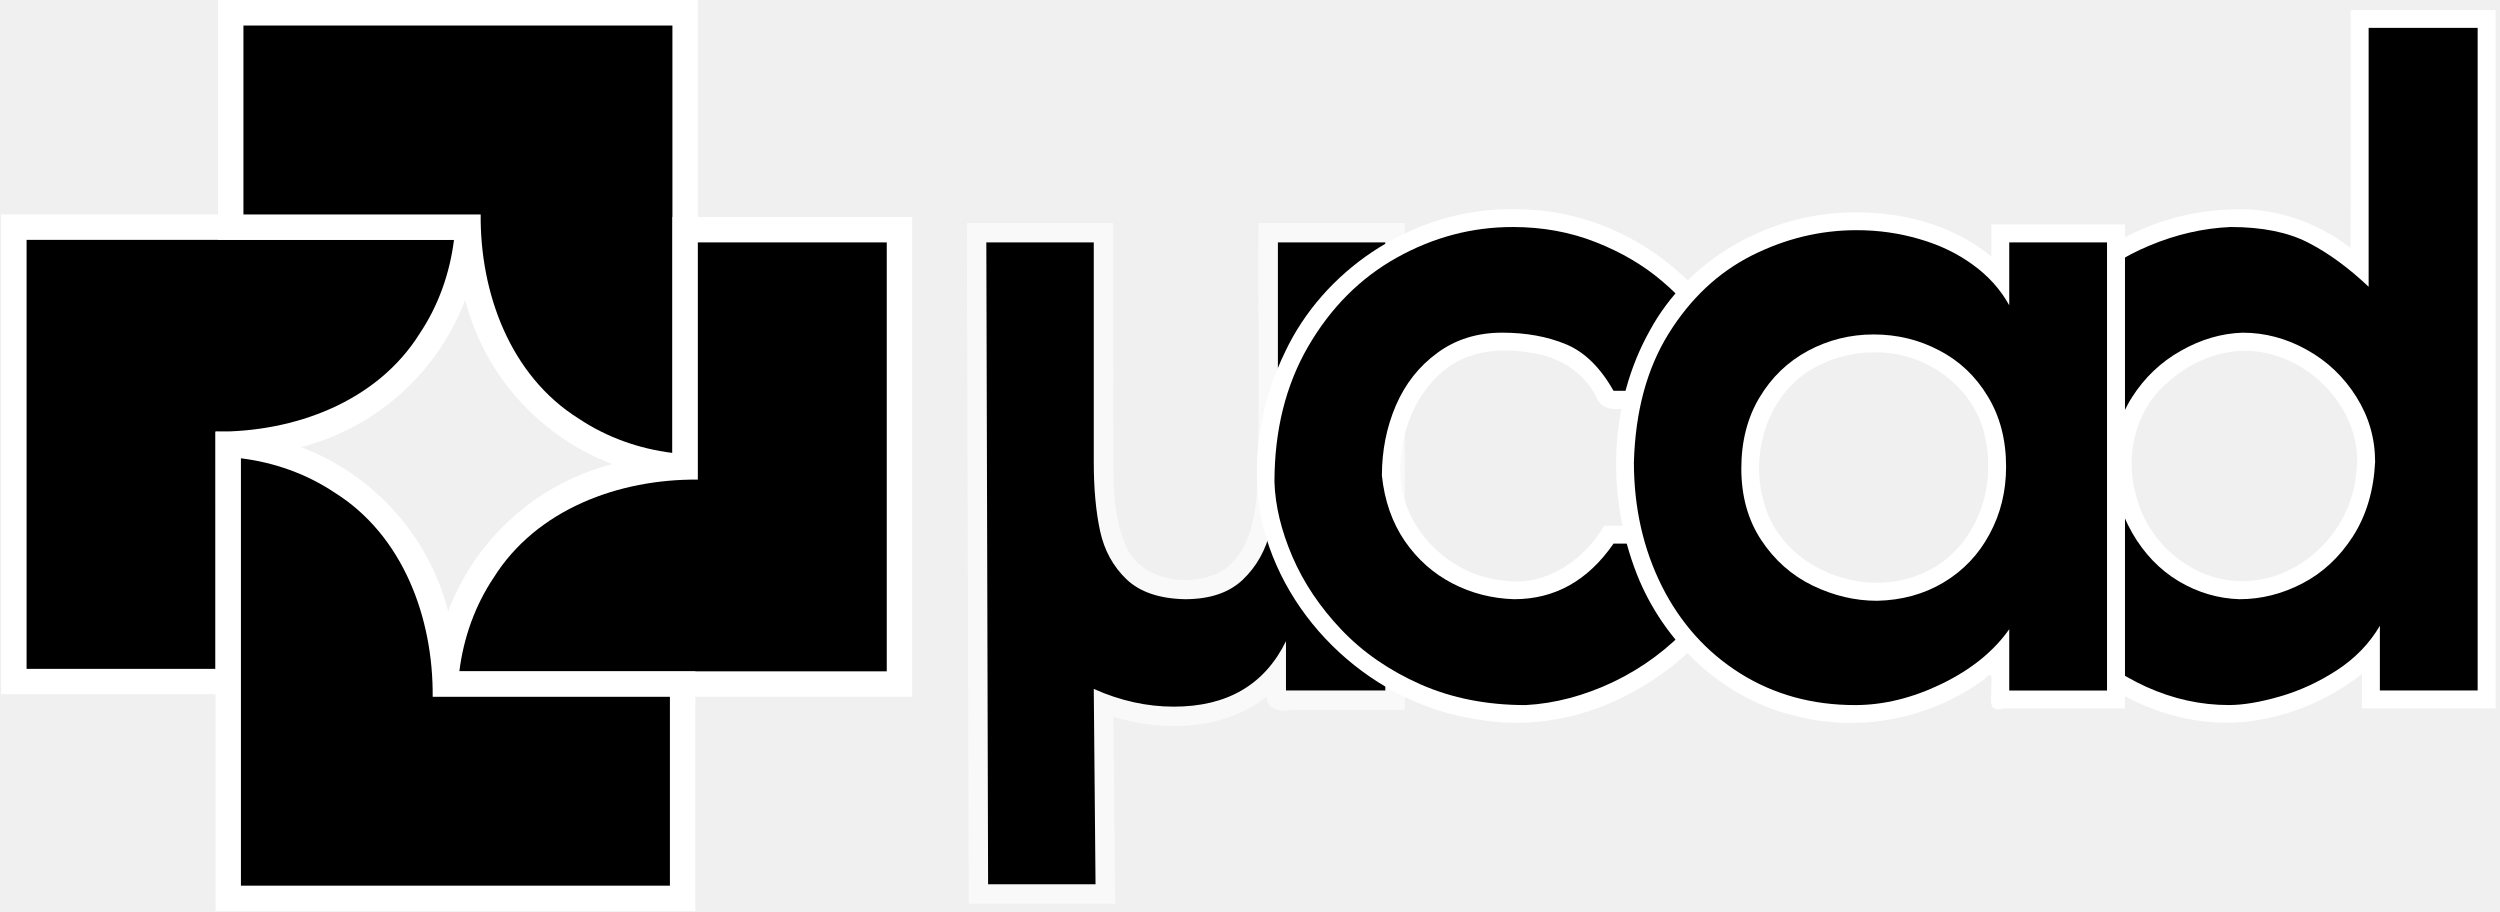
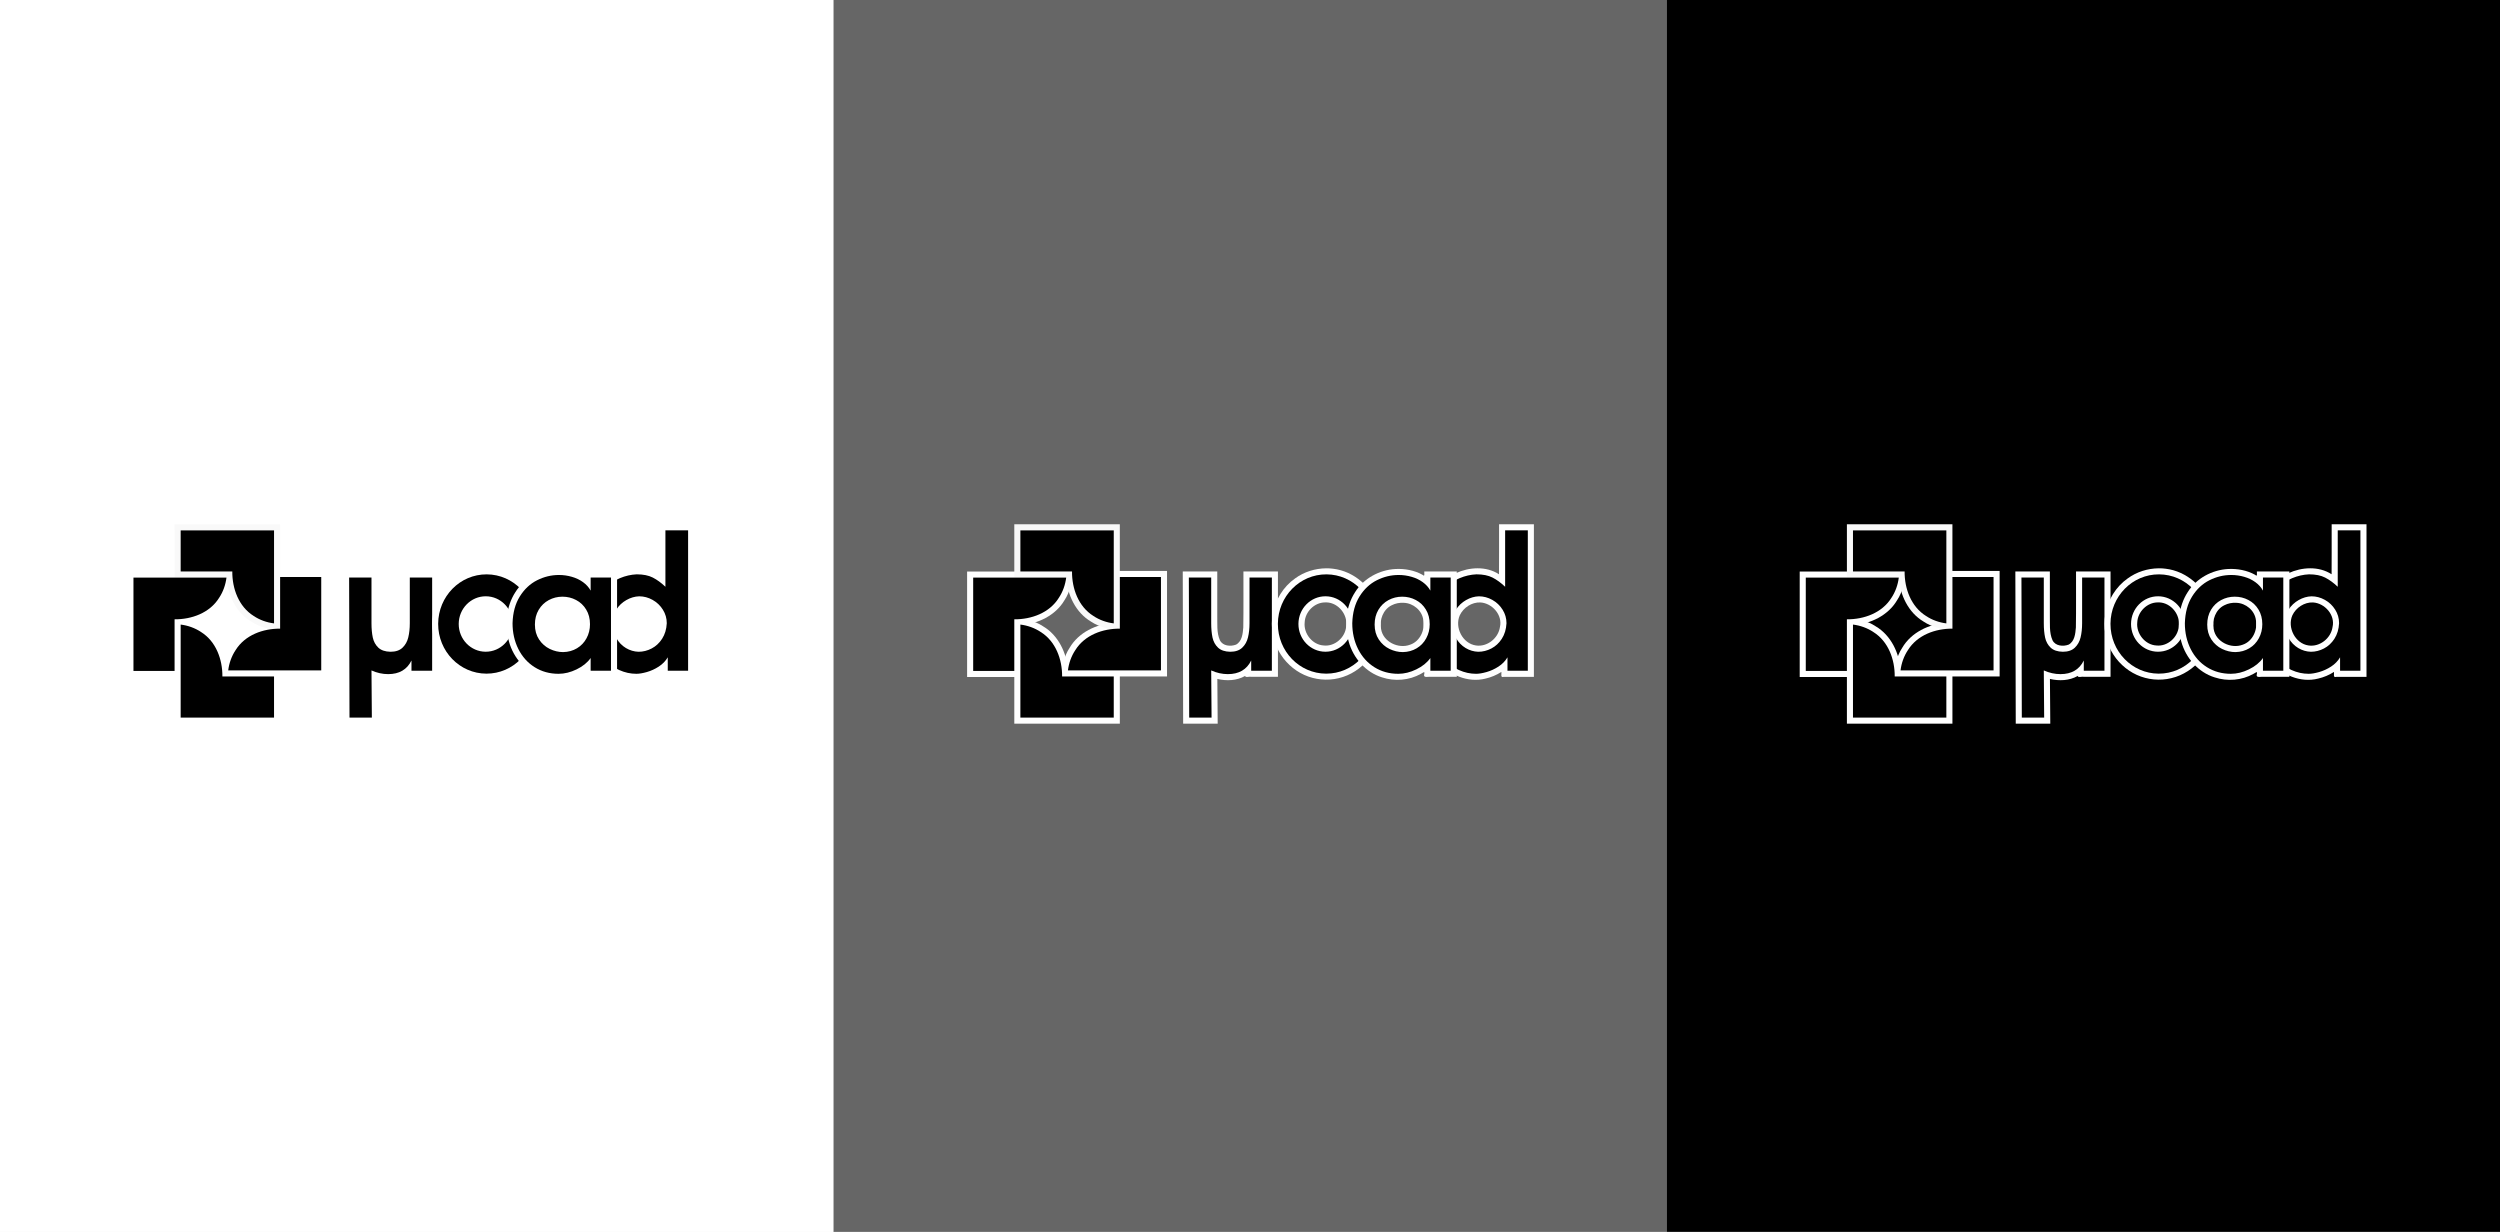
- <svg xmlns="http://www.w3.org/2000/svg" width="136.31mm" height="49.683mm" viewBox="0 0 136.31 49.683" version="1.1" id="svg1">
+ <svg xmlns="http://www.w3.org/2000/svg" width="626.256mm" height="308.588mm" viewBox="0 0 626.256 308.588" version="1.1" id="svg1">
  <defs id="defs1" />
-   <g id="layer1" transform="translate(-0.04327293,-0.5297529)">
-     <path id="path12" style="font-size:47.663px;font-family:Avalon;-inkscape-font-specification:'Avalon, Normal';stroke-width:2.6;paint-order:markers fill stroke;fill:#f9f9f9" d="m 52.762,13.219 c 0.035,12.194 0.067,24.388 0.102,36.582 2.66,0 5.319,0 7.979,0 -0.028,-3.396 -0.06,-6.793 -0.09,-10.189 2.749,0.844 6.005,0.74 8.348,-1.09 0.019,0.73 0.833,0.834 1.394,0.715 2.048,0 4.096,0 6.143,0 0,-8.85 0,-17.699 0,-26.549 -2.659,0 -5.318,0 -7.977,0 -0.044,4.934 0.096,9.874 -0.088,14.805 -0.151,1.651 -0.608,3.677 -2.316,4.367 -1.712,0.672 -4.105,0.222 -4.858,-1.633 -0.856,-2.069 -0.59,-4.304 -0.654,-6.487 -0.01,-3.684 -0.006,-7.367 -0.005,-11.051 -2.66,0 -5.319,0 -7.979,0 6.51e-4,0.177 0.001,0.354 0.002,0.531 z" />
-     <path style="font-size:47.663px;font-family:Avalon;-inkscape-font-specification:'Avalon, Normal';stroke-width:2.6;paint-order:markers fill stroke" d="m 75.577,38.177 h -5.417 v -2.687 c -1.168,2.379 -3.207,3.569 -6.116,3.569 -1.469,0 -2.924,-0.322 -4.364,-0.967 l 0.096,10.65 h -5.858 l -0.096,-34.996 h 5.858 v 11.974 c 0,1.447 0.115,2.701 0.344,3.762 0.229,1.053 0.709,1.931 1.44,2.633 0.731,0.695 1.795,1.057 3.192,1.086 1.354,0 2.404,-0.355 3.149,-1.064 0.752,-0.717 1.258,-1.619 1.516,-2.709 0.265,-1.089 0.398,-2.325 0.398,-3.708 V 13.746 h 5.858 z" id="path9" />
+   <g id="layer1" transform="translate(34.39016,-156.9246)">
+     <rect style="fill:#666666;stroke-width:1.582;paint-order:markers fill stroke" id="rect80" width="208.752" height="308.588" x="174.362" y="156.925" />
    <g id="g51" transform="translate(2.860936,-0.02871875)" />
-     <g id="g2" transform="matrix(2.613665,0,0,2.613665,-109.274,-265.4684)">
-       <path id="path1" style="fill:#ffffff;stroke:none;stroke-width:1;paint-order:stroke fill markers" d="m 51.853,106.246 -10.006,5.2e-4 a 5.003,5.002 0 0 0 0.002,0.024 v 9.984 h 5.001 v -4.995 a 5.003,5.002 0 0 0 2.505,-0.672 5.003,5.002 0 0 0 2.498,-4.342 z" />
-       <path id="path2" style="fill:#000000;stroke:none;stroke-width:1;paint-order:stroke fill markers" d="m 42.38,115.725 c 1.314,0 2.628,0 3.941,0 1e-6,-1.65 0,-3.299 0,-4.949 1.635,0.014 3.365,-0.612 4.262,-2.05 0.389,-0.581 0.627,-1.257 0.713,-1.95 -2.972,0 -5.944,0 -8.916,0 0,2.983 0,5.966 0,8.949 z" />
+     <rect style="fill:#ffffff;stroke-width:1.582;paint-order:markers fill stroke" id="rect48" width="208.752" height="308.588" x="-34.39" y="156.925" />
+     <g id="g193" transform="translate(-2.450515,7.808052)">
+       <path id="path81" style="font-size:47.663px;font-family:Avalon;-inkscape-font-specification:'Avalon, Normal';fill:#ffffff;stroke-width:2.485;paint-order:markers fill stroke" d="m 133.229,281.974 c -0.01,3.656 0.021,7.387 -0.016,10.996 -3.227,-2.091 -7.474,-1.814 -10.856,-0.247 -4.255,1.871 -7.357,6.064 -7.885,10.685 -0.598,4.033 0.611,8.285 3.305,11.354 2.889,3.381 7.632,5.485 12.065,4.342 1.407,-0.324 2.758,-0.887 3.972,-1.672 0.067,0.544 -0.299,1.522 0.6,1.234 2.514,0 5.027,0 7.541,0 0,-12.738 0,-25.475 0,-38.213 -2.908,0 -5.816,0 -8.725,0 0,0.507 0,1.014 0,1.521 z m -4.68,18.057 c 2.961,0.171 5.616,3.152 4.901,6.151 -0.389,2.798 -3.18,5.05 -6.01,4.626 -3.346,-0.476 -5.387,-4.523 -4.053,-7.555 0.909,-1.931 3.01,-3.312 5.162,-3.223 z" />
+       <path id="path82" style="font-size:47.663px;font-family:Avalon;-inkscape-font-specification:'Avalon, Normal';stroke-width:2.485;paint-order:markers fill stroke" d="m 134.749,296.101 v -14.127 h 5.682 v 35.169 h -5.096 v -3.37 c -0.541,0.925 -1.291,1.699 -2.25,2.322 -0.952,0.616 -1.945,1.072 -2.98,1.367 -1.027,0.295 -1.908,0.442 -2.641,0.442 -1.466,0 -2.897,-0.315 -4.295,-0.945 -1.391,-0.63 -2.644,-1.517 -3.761,-2.661 -1.11,-1.151 -1.98,-2.476 -2.61,-3.976 -0.63,-1.507 -0.945,-3.089 -0.945,-4.747 0,-1.932 0.332,-3.672 0.997,-5.22 0.671,-1.548 1.572,-2.856 2.702,-3.925 1.13,-1.075 2.391,-1.901 3.781,-2.476 1.391,-0.582 2.798,-0.904 4.223,-0.966 1.637,0 2.983,0.271 4.038,0.812 1.055,0.541 2.106,1.308 3.154,2.302 z m -13.296,9.134 c 0.027,1.384 0.353,2.617 0.976,3.699 0.623,1.082 1.432,1.921 2.425,2.517 0.993,0.589 2.048,0.901 3.165,0.935 1.13,0 2.223,-0.274 3.278,-0.822 1.055,-0.548 1.932,-1.363 2.63,-2.445 0.699,-1.089 1.086,-2.384 1.161,-3.884 0,-1.226 -0.325,-2.356 -0.976,-3.391 -0.651,-1.041 -1.51,-1.86 -2.579,-2.456 -1.069,-0.596 -2.185,-0.894 -3.35,-0.894 -1.103,0.034 -2.178,0.349 -3.226,0.945 -1.041,0.589 -1.887,1.394 -2.538,2.415 -0.644,1.014 -0.966,2.141 -0.966,3.38 z" />
+       <path id="path83" style="fill:#ffffff;stroke:none;stroke-width:2.614;paint-order:stroke fill markers" d="m -0.029,293.8 c 0,8.304 0,16.608 0,24.912 4.448,0 8.896,0 13.344,0 0,-4.331 0,-8.663 0,-12.994 4.359,-0.297 8.812,-2.404 11.069,-6.272 1.397,-2.108 1.871,-4.633 2.169,-7.1 -0.43,-0.157 -1.198,-0.022 -1.757,-0.067 -8.275,0 -16.549,0 -24.824,0 0,0.507 0,1.014 0,1.521 z" />
+       <path id="path84" style="font-size:47.663px;font-family:Avalon;-inkscape-font-specification:'Avalon, Normal';fill:#ffffff;stroke-width:2.485;paint-order:markers fill stroke" d="m 53.996,293.792 c 0.032,12.202 0.064,24.404 0.096,36.605 h 8.65 c -0.029,-3.736 -0.057,-7.471 -0.086,-11.207 2.303,0.542 4.868,0.453 6.957,-0.748 0.079,0.502 1.075,0.087 1.521,0.223 h 6.701 v -9.894 -7.087 -9.417 h -8.643 c -0.024,4.681 0.049,9.365 -0.037,14.045 -0.128,1.538 -0.299,3.466 -1.818,4.287 -1.359,0.517 -3.322,0.366 -4.035,-1.094 -0.877,-1.969 -0.603,-4.203 -0.664,-6.303 v -10.936 h -8.646 l 0.004,1.525 z" />
+       <path id="path85" style="fill:#ffffff;stroke:none;stroke-width:2.614;paint-order:stroke fill markers" d="m 36.709,293.661 c 0,3.824 0,7.647 0,11.471 -4.356,0.298 -8.812,2.402 -11.065,6.272 -1.401,2.106 -1.871,4.633 -2.176,7.098 0.42,0.167 1.202,0.024 1.761,0.071 8.275,0 16.549,0 24.824,0 0,-8.811 0,-17.622 0,-26.434 -4.448,0 -8.896,0 -13.344,0 0,0.507 0,1.014 0,1.521 z" />
+       <path id="path86" style="fill:#ffffff;stroke:none;stroke-width:2.614;paint-order:stroke fill markers" d="m 11.795,305.573 c 0,8.275 0,16.549 0,24.824 8.811,0 17.622,0 26.434,0 0,-4.448 0,-8.896 0,-13.344 -4.331,0 -8.661,0 -12.992,0 -0.297,-4.358 -2.404,-8.813 -6.274,-11.069 -2.108,-1.4 -4.634,-1.873 -7.102,-2.168 -0.148,0.421 -0.024,1.209 -0.065,1.756 z" />
+       <path id="path87" style="fill:#f9f9f9;stroke:none;stroke-width:2.614;paint-order:stroke fill markers" d="m 11.795,281.974 c 0,3.941 0,7.883 0,11.824 4.331,0 8.663,0 12.994,0 0.297,4.357 2.403,8.809 6.27,11.065 2.107,1.398 4.632,1.872 7.098,2.176 0.167,-0.42 0.024,-1.202 0.071,-1.761 0,-8.275 0,-16.551 0,-24.826 -8.811,0 -17.622,0 -26.434,0 0,0.507 0,1.014 10e-7,1.521 z" />
+       <path id="path88" style="fill:#000000;stroke:none;stroke-width:2.614;paint-order:stroke fill markers" d="m 1.492,317.19 c 3.434,0 6.868,0 10.302,0 3e-6,-4.312 0,-8.624 0,-12.936 4.273,0.036 8.795,-1.599 11.139,-5.359 1.016,-1.518 1.639,-3.285 1.863,-5.096 -7.768,0 -15.536,0 -23.303,0 0,7.797 0,15.594 0,23.39 z" />
+       <path id="path89" style="fill:#000000;stroke:none;stroke-width:2.614;paint-order:stroke fill markers" d="m 13.317,281.974 c 0,3.434 0,6.868 0,10.302 4.312,1e-5 8.624,0 12.936,0 -0.036,4.273 1.599,8.795 5.359,11.139 1.518,1.016 3.285,1.639 5.096,1.863 0,-7.768 0,-15.536 0,-23.303 -7.797,0 -15.594,0 -23.39,0 z" />
+       <path style="font-size:47.663px;font-family:Avalon;-inkscape-font-specification:'Avalon, Normal';stroke-width:2.485;paint-order:markers fill stroke" d="M 76.314,317.144 H 71.136 V 314.575 c -1.117,2.274 -3.065,3.411 -5.846,3.411 -1.404,0 -2.795,-0.308 -4.172,-0.925 l 0.092,11.814 h -5.6 l -0.092,-35.087 h 5.6 v 11.446 c 0,1.384 0.11,2.582 0.329,3.596 0.219,1.007 0.678,1.846 1.377,2.517 0.699,0.664 1.716,1.01 3.052,1.038 1.295,0 2.298,-0.339 3.011,-1.017 0.719,-0.685 1.202,-1.548 1.449,-2.589 0.253,-1.041 0.38,-2.223 0.38,-3.545 v -11.446 h 5.6 z" id="path90" />
+       <path id="path91" style="fill:#000000;stroke:none;stroke-width:2.614;paint-order:stroke fill markers" d="m 48.532,293.661 c -3.434,0 -6.868,0 -10.302,0 -3e-6,4.312 0,8.624 0,12.936 -4.273,-0.036 -8.795,1.599 -11.139,5.359 -1.016,1.518 -1.639,3.285 -1.863,5.096 7.768,0 15.536,0 23.303,0 0,-7.797 0,-15.594 0,-23.39 z" />
+       <path id="path92" style="fill:#000000;stroke:none;stroke-width:2.614;paint-order:stroke fill markers" d="m 36.707,328.876 c 0,-3.434 0,-6.868 0,-10.302 -4.312,0 -8.624,0 -12.936,0 0.036,-4.273 -1.599,-8.795 -5.359,-11.139 -1.518,-1.016 -3.285,-1.639 -5.096,-1.863 0,7.768 0,15.536 0,23.303 7.797,0 15.594,0 23.39,0 z" />
+       <path id="path93" style="fill:#ffffff;stroke-width:1.989;paint-order:markers fill stroke" d="m 89.902,291.478 c -2.754,0.032 -5.506,0.885 -7.736,2.512 -2.993,2.091 -5.046,5.442 -5.642,9.037 -0.553,3.1 -6.83e-4,6.371 1.482,9.145 1.419,2.618 3.683,4.773 6.401,6.003 2.685,1.224 5.781,1.531 8.65,0.827 2.946,-0.697 5.618,-2.438 7.486,-4.817 2.863,-3.599 3.782,-8.638 2.381,-13.022 -1.503,-5.003 -6.053,-8.959 -11.264,-9.577 -0.582,-0.079 -1.172,-0.116 -1.759,-0.11 z m 0.17,8.541 c 2.944,0.133 5.296,3.103 4.855,5.994 -0.191,2.75 -2.822,5.105 -5.599,4.799 -2.85,-0.151 -5.096,-2.988 -4.796,-5.785 0.108,-2.652 2.446,-5.003 5.124,-5.005 0.138,-0.021 0.277,-0.007 0.416,-0.003 z" />
+       <path id="path94" style="fill:#000000;stroke-width:1.989;paint-order:markers fill stroke" d="M 89.996,292.994 A 12.118,12.437 0 0 0 77.822,305.364 l -4.93e-4,0.04 A 12.118,12.437 0 0 0 89.903,317.868 12.118,12.437 0 0 0 102.058,305.479 12.118,12.437 0 0 0 89.996,292.994 Z m -0.228,5.492 a 6.767,6.945 0 0 1 6.736,6.972 6.767,6.945 0 0 1 -6.788,6.918 6.767,6.945 0 0 1 -6.746,-6.96 l 4.95e-4,-0.022 a 6.767,6.945 0 0 1 6.798,-6.907 z" />
+       <path id="path95" style="font-size:47.663px;font-family:Avalon;-inkscape-font-specification:'Avalon, Normal';fill:#ffffff;stroke-width:2.485;paint-order:markers fill stroke" d="m 107.311,291.651 c -4.04,0.215 -7.997,2.333 -10.15,5.805 -2.35,3.629 -2.747,8.314 -1.588,12.425 1.132,4.075 4.237,7.647 8.327,8.915 3.192,1.058 6.806,0.774 9.748,-0.881 0.406,-0.168 1.049,-0.85 0.851,10e-4 -0.279,0.895 0.446,0.786 1.1,0.748 2.346,0 4.692,0 7.039,0 0,-8.799 0,-17.599 0,-26.398 -2.713,0 -5.426,0 -8.139,0 -0.053,0.453 0.229,1.463 -0.434,0.847 -2.038,-1.141 -4.436,-1.574 -6.754,-1.462 z m 2.025,8.471 c 2.391,0.068 4.634,1.922 4.919,4.338 0.46,2.485 -0.834,5.332 -3.32,6.161 -2.924,1.11 -6.744,-0.716 -7.258,-3.914 -0.461,-2.286 0.492,-4.924 2.668,-5.975 0.916,-0.476 1.962,-0.674 2.99,-0.61 z" />
+       <path id="path96" style="font-size:47.663px;font-family:Avalon;-inkscape-font-specification:'Avalon, Normal';stroke-width:2.485;paint-order:markers fill stroke" d="m 96.456,305.235 c 0.075,-2.637 0.678,-4.867 1.808,-6.689 1.137,-1.829 2.579,-3.185 4.326,-4.069 1.754,-0.884 3.579,-1.325 5.476,-1.325 1.13,0 2.219,0.154 3.267,0.462 1.048,0.301 1.976,0.747 2.784,1.336 0.815,0.589 1.449,1.295 1.901,2.117 v -3.278 h 5.096 v 23.355 h -5.096 v -3.195 c -0.808,1.151 -1.98,2.099 -3.514,2.846 -1.528,0.74 -3.034,1.11 -4.521,1.11 -2.233,0 -4.23,-0.551 -5.99,-1.654 -1.754,-1.103 -3.117,-2.623 -4.089,-4.562 -0.966,-1.938 -1.449,-4.089 -1.449,-6.453 z m 12.669,7.233 c 1.295,-0.027 2.452,-0.346 3.473,-0.956 1.027,-0.616 1.825,-1.456 2.394,-2.517 0.575,-1.062 0.863,-2.233 0.863,-3.514 0,-1.404 -0.319,-2.627 -0.956,-3.668 -0.63,-1.048 -1.473,-1.846 -2.528,-2.394 -1.048,-0.555 -2.189,-0.832 -3.421,-0.832 -1.219,0 -2.36,0.284 -3.421,0.853 -1.055,0.569 -1.897,1.38 -2.528,2.435 -0.63,1.055 -0.945,2.288 -0.945,3.699 0,1.438 0.346,2.682 1.038,3.73 0.692,1.048 1.586,1.839 2.682,2.373 1.096,0.527 2.212,0.791 3.35,0.791 z" />
    </g>
-     <g id="g4" transform="matrix(0,2.613665,-2.613665,0,315.7827,-108.8458)">
-       <path id="path3" style="fill:#ffffff;stroke:none;stroke-width:1;paint-order:stroke fill markers" d="m 51.853,106.246 -10.006,5.2e-4 a 5.003,5.002 0 0 0 0.002,0.024 v 9.984 h 5.001 v -4.995 a 5.003,5.002 0 0 0 2.505,-0.672 5.003,5.002 0 0 0 2.498,-4.342 z" />
-       <path id="path4" style="fill:#000000;stroke:none;stroke-width:1;paint-order:stroke fill markers" d="m 42.38,115.725 c 1.314,0 2.628,0 3.941,0 1e-6,-1.65 0,-3.299 0,-4.949 1.635,0.014 3.365,-0.612 4.262,-2.05 0.389,-0.581 0.627,-1.257 0.713,-1.95 -2.972,0 -5.944,0 -8.916,0 0,2.983 0,5.966 0,8.949 z" />
+     <g id="g200" transform="translate(-13.24165,7.808052)">
+       <path id="path97" style="font-size:47.663px;font-family:Avalon;-inkscape-font-specification:'Avalon, Normal';fill:#ffffff;stroke-width:2.485;paint-order:markers fill stroke" d="m 354.37,281.974 c -0.01,3.656 0.021,7.387 -0.016,10.996 -3.227,-2.091 -7.474,-1.814 -10.856,-0.247 -4.255,1.871 -7.357,6.064 -7.885,10.685 -0.598,4.033 0.611,8.285 3.305,11.354 2.889,3.381 7.632,5.485 12.065,4.342 1.407,-0.324 2.758,-0.887 3.972,-1.672 0.067,0.544 -0.299,1.522 0.6,1.234 2.514,0 5.027,0 7.541,0 0,-12.738 0,-25.475 0,-38.213 -2.908,0 -5.816,0 -8.725,0 0,0.507 0,1.014 0,1.521 z m -4.68,18.057 c 2.961,0.171 5.616,3.152 4.901,6.151 -0.389,2.798 -3.18,5.05 -6.01,4.626 -3.346,-0.476 -5.387,-4.523 -4.053,-7.555 0.909,-1.931 3.01,-3.312 5.162,-3.223 z" />
+       <path id="path98" style="font-size:47.663px;font-family:Avalon;-inkscape-font-specification:'Avalon, Normal';stroke-width:2.485;paint-order:markers fill stroke" d="m 355.891,296.101 v -14.127 h 5.682 v 35.169 h -5.096 v -3.37 c -0.541,0.925 -1.291,1.699 -2.25,2.322 -0.952,0.616 -1.945,1.072 -2.98,1.367 -1.027,0.295 -1.908,0.442 -2.641,0.442 -1.466,0 -2.897,-0.315 -4.295,-0.945 -1.391,-0.63 -2.644,-1.517 -3.761,-2.661 -1.11,-1.151 -1.98,-2.476 -2.61,-3.976 -0.63,-1.507 -0.945,-3.089 -0.945,-4.747 0,-1.932 0.332,-3.672 0.997,-5.22 0.671,-1.548 1.572,-2.856 2.702,-3.925 1.13,-1.075 2.391,-1.901 3.781,-2.476 1.391,-0.582 2.798,-0.904 4.223,-0.966 1.637,0 2.983,0.271 4.038,0.812 1.055,0.541 2.106,1.308 3.154,2.302 z m -13.296,9.134 c 0.027,1.384 0.353,2.617 0.976,3.699 0.623,1.082 1.432,1.921 2.425,2.517 0.993,0.589 2.048,0.901 3.165,0.935 1.13,0 2.223,-0.274 3.278,-0.822 1.055,-0.548 1.932,-1.363 2.63,-2.445 0.699,-1.089 1.086,-2.384 1.161,-3.884 0,-1.226 -0.325,-2.356 -0.976,-3.391 -0.651,-1.041 -1.51,-1.86 -2.579,-2.456 -1.069,-0.596 -2.185,-0.894 -3.35,-0.894 -1.103,0.034 -2.178,0.349 -3.226,0.945 -1.041,0.589 -1.887,1.394 -2.538,2.415 -0.644,1.014 -0.966,2.141 -0.966,3.38 z" />
+       <path id="path99" style="fill:#ffffff;stroke:none;stroke-width:2.614;paint-order:stroke fill markers" d="m 221.113,293.8 c 0,8.304 0,16.608 0,24.912 4.448,0 8.896,0 13.344,0 0,-4.331 0,-8.663 0,-12.994 4.359,-0.297 8.812,-2.404 11.069,-6.272 1.397,-2.108 1.871,-4.633 2.169,-7.1 -0.43,-0.157 -1.198,-0.022 -1.757,-0.067 -8.275,0 -16.549,0 -24.824,0 0,0.507 0,1.014 0,1.521 z" />
+       <path id="path100" style="font-size:47.663px;font-family:Avalon;-inkscape-font-specification:'Avalon, Normal';fill:#ffffff;stroke-width:2.485;paint-order:markers fill stroke" d="m 275.138,293.792 c 0.032,12.202 0.064,24.404 0.096,36.605 h 8.65 c -0.029,-3.736 -0.057,-7.471 -0.086,-11.207 2.303,0.542 4.868,0.453 6.957,-0.748 0.079,0.502 1.075,0.087 1.521,0.223 h 6.701 v -9.894 -7.087 -9.417 h -8.643 c -0.024,4.681 0.049,9.365 -0.037,14.045 -0.128,1.538 -0.299,3.466 -1.818,4.287 -1.359,0.517 -3.322,0.366 -4.035,-1.094 -0.877,-1.969 -0.603,-4.203 -0.664,-6.303 v -10.936 h -8.646 l 0.004,1.525 z" />
+       <path id="path101" style="fill:#ffffff;stroke:none;stroke-width:2.614;paint-order:stroke fill markers" d="m 257.851,293.661 c 0,3.824 0,7.647 0,11.471 -4.356,0.298 -8.812,2.402 -11.065,6.272 -1.401,2.106 -1.871,4.633 -2.176,7.098 0.42,0.167 1.202,0.024 1.761,0.071 8.275,0 16.549,0 24.824,0 0,-8.811 0,-17.622 0,-26.434 -4.448,0 -8.896,0 -13.344,0 0,0.507 0,1.014 0,1.521 z" />
+       <path id="path102" style="fill:#ffffff;stroke:none;stroke-width:2.614;paint-order:stroke fill markers" d="m 232.937,305.573 c 0,8.275 0,16.549 0,24.824 8.811,0 17.622,0 26.434,0 0,-4.448 0,-8.896 0,-13.344 -4.331,0 -8.661,0 -12.992,0 -0.297,-4.358 -2.404,-8.813 -6.274,-11.069 -2.108,-1.4 -4.634,-1.873 -7.102,-2.168 -0.148,0.421 -0.024,1.209 -0.065,1.756 z" />
+       <path id="path103" style="fill:#f9f9f9;stroke:none;stroke-width:2.614;paint-order:stroke fill markers" d="m 232.937,281.974 c 0,3.941 0,7.883 0,11.824 4.331,0 8.663,0 12.994,0 0.297,4.357 2.403,8.809 6.27,11.065 2.107,1.398 4.632,1.872 7.098,2.176 0.167,-0.42 0.024,-1.202 0.071,-1.761 0,-8.275 0,-16.551 0,-24.826 -8.811,0 -17.622,0 -26.434,0 0,0.507 0,1.014 0,1.521 z" />
+       <path id="path104" style="fill:#000000;stroke:none;stroke-width:2.614;paint-order:stroke fill markers" d="m 222.634,317.19 c 3.434,0 6.868,0 10.302,0 0,-4.312 0,-8.624 0,-12.936 4.273,0.036 8.795,-1.599 11.139,-5.359 1.016,-1.518 1.639,-3.285 1.863,-5.096 -7.768,0 -15.536,0 -23.303,0 0,7.797 0,15.594 0,23.39 z" />
+       <path id="path105" style="fill:#000000;stroke:none;stroke-width:2.614;paint-order:stroke fill markers" d="m 234.459,281.974 c 0,3.434 0,6.868 0,10.302 4.312,1e-5 8.624,0 12.936,0 -0.036,4.273 1.599,8.795 5.359,11.139 1.518,1.016 3.285,1.639 5.096,1.863 0,-7.768 0,-15.536 0,-23.303 -7.797,0 -15.594,0 -23.39,0 z" />
+       <path style="font-size:47.663px;font-family:Avalon;-inkscape-font-specification:'Avalon, Normal';stroke-width:2.485;paint-order:markers fill stroke" d="m 297.456,317.144 h -5.178 V 314.575 c -1.117,2.274 -3.065,3.411 -5.846,3.411 -1.404,0 -2.795,-0.308 -4.172,-0.925 l 0.091,11.814 h -5.6 l -0.091,-35.087 h 5.6 v 11.446 c 0,1.384 0.11,2.582 0.329,3.596 0.219,1.007 0.678,1.846 1.377,2.517 0.699,0.664 1.716,1.01 3.052,1.038 1.295,0 2.298,-0.339 3.011,-1.017 0.719,-0.685 1.202,-1.548 1.449,-2.589 0.253,-1.041 0.38,-2.223 0.38,-3.545 v -11.446 h 5.6 z" id="path106" />
+       <path id="path107" style="fill:#000000;stroke:none;stroke-width:2.614;paint-order:stroke fill markers" d="m 269.674,293.661 c -3.434,0 -6.868,0 -10.302,0 0,4.312 0,8.624 0,12.936 -4.273,-0.036 -8.795,1.599 -11.139,5.359 -1.016,1.518 -1.639,3.285 -1.863,5.096 7.768,0 15.536,0 23.303,0 0,-7.797 0,-15.594 0,-23.39 z" />
+       <path id="path108" style="fill:#000000;stroke:none;stroke-width:2.614;paint-order:stroke fill markers" d="m 257.849,328.876 c 0,-3.434 0,-6.868 0,-10.302 -4.312,0 -8.624,0 -12.936,0 0.036,-4.273 -1.599,-8.795 -5.359,-11.139 -1.518,-1.016 -3.285,-1.639 -5.096,-1.863 0,7.768 0,15.536 0,23.303 7.797,0 15.594,0 23.39,0 z" />
+       <path id="path109" style="fill:#ffffff;stroke-width:1.989;paint-order:markers fill stroke" d="m 311.044,291.478 c -2.754,0.032 -5.506,0.885 -7.736,2.512 -2.993,2.091 -5.046,5.442 -5.642,9.037 -0.553,3.1 -6.8e-4,6.371 1.482,9.145 1.419,2.618 3.683,4.773 6.401,6.003 2.685,1.224 5.781,1.531 8.65,0.827 2.946,-0.697 5.618,-2.438 7.486,-4.817 2.863,-3.599 3.782,-8.638 2.381,-13.022 -1.503,-5.003 -6.053,-8.959 -11.264,-9.577 -0.582,-0.079 -1.172,-0.116 -1.759,-0.11 z m 0.17,8.541 c 2.944,0.133 5.296,3.103 4.855,5.994 -0.191,2.75 -2.822,5.105 -5.599,4.799 -2.85,-0.151 -5.096,-2.988 -4.796,-5.785 0.108,-2.652 2.446,-5.003 5.124,-5.005 0.138,-0.021 0.277,-0.007 0.416,-0.003 z" />
+       <path id="path110" style="fill:#000000;stroke-width:1.989;paint-order:markers fill stroke" d="m 311.138,292.994 a 12.118,12.437 0 0 0 -12.174,12.369 l -4.9e-4,0.04 a 12.118,12.437 0 0 0 12.081,12.465 12.118,12.437 0 0 0 12.155,-12.389 12.118,12.437 0 0 0 -12.062,-12.485 z m -0.228,5.492 a 6.767,6.945 0 0 1 6.736,6.972 6.767,6.945 0 0 1 -6.788,6.918 6.767,6.945 0 0 1 -6.746,-6.96 l 4.9e-4,-0.022 a 6.767,6.945 0 0 1 6.798,-6.907 z" />
+       <path id="path111" style="font-size:47.663px;font-family:Avalon;-inkscape-font-specification:'Avalon, Normal';fill:#ffffff;stroke-width:2.485;paint-order:markers fill stroke" d="m 328.452,291.651 c -4.04,0.215 -7.997,2.333 -10.15,5.805 -2.35,3.629 -2.747,8.314 -1.588,12.425 1.132,4.075 4.237,7.647 8.327,8.915 3.192,1.058 6.806,0.774 9.748,-0.881 0.406,-0.168 1.049,-0.85 0.851,10e-4 -0.279,0.895 0.446,0.786 1.1,0.748 2.346,0 4.692,0 7.039,0 0,-8.799 0,-17.599 0,-26.398 -2.713,0 -5.426,0 -8.139,0 -0.053,0.453 0.229,1.463 -0.434,0.847 -2.038,-1.141 -4.436,-1.574 -6.754,-1.462 z m 2.025,8.471 c 2.391,0.068 4.634,1.922 4.919,4.338 0.46,2.485 -0.834,5.332 -3.32,6.161 -2.924,1.11 -6.744,-0.716 -7.258,-3.914 -0.461,-2.286 0.492,-4.924 2.668,-5.975 0.916,-0.476 1.962,-0.674 2.99,-0.61 z" />
+       <path id="path112" style="font-size:47.663px;font-family:Avalon;-inkscape-font-specification:'Avalon, Normal';stroke-width:2.485;paint-order:markers fill stroke" d="m 317.598,305.235 c 0.075,-2.637 0.678,-4.867 1.808,-6.689 1.137,-1.829 2.579,-3.185 4.326,-4.069 1.754,-0.884 3.579,-1.325 5.476,-1.325 1.13,0 2.219,0.154 3.267,0.462 1.048,0.301 1.976,0.747 2.784,1.336 0.815,0.589 1.449,1.295 1.901,2.117 v -3.278 h 5.096 v 23.355 h -5.096 v -3.195 c -0.808,1.151 -1.98,2.099 -3.514,2.846 -1.528,0.74 -3.034,1.11 -4.521,1.11 -2.233,0 -4.23,-0.551 -5.99,-1.654 -1.754,-1.103 -3.117,-2.623 -4.089,-4.562 -0.966,-1.938 -1.449,-4.089 -1.449,-6.453 z m 12.669,7.233 c 1.295,-0.027 2.452,-0.346 3.473,-0.956 1.027,-0.616 1.825,-1.456 2.394,-2.517 0.575,-1.062 0.863,-2.233 0.863,-3.514 0,-1.404 -0.319,-2.627 -0.956,-3.668 -0.63,-1.048 -1.473,-1.846 -2.528,-2.394 -1.048,-0.555 -2.189,-0.832 -3.421,-0.832 -1.219,0 -2.36,0.284 -3.421,0.853 -1.055,0.569 -1.897,1.38 -2.528,2.435 -0.63,1.055 -0.945,2.288 -0.945,3.699 0,1.438 0.346,2.682 1.038,3.73 0.692,1.048 1.586,1.839 2.682,2.373 1.096,0.527 2.212,0.791 3.35,0.791 z" />
    </g>
-     <g id="g6" transform="matrix(-2.613665,0,0,-2.613665,159.1599,316.2111)">
-       <path id="path5" style="fill:#ffffff;stroke:none;stroke-width:1;paint-order:stroke fill markers" d="m 51.853,106.246 -10.006,5.2e-4 a 5.003,5.002 0 0 0 0.002,0.024 v 9.984 h 5.001 v -4.995 a 5.003,5.002 0 0 0 2.505,-0.672 5.003,5.002 0 0 0 2.498,-4.342 z" />
-       <path id="path6" style="fill:#000000;stroke:none;stroke-width:1;paint-order:stroke fill markers" d="m 42.38,115.725 c 1.314,0 2.628,0 3.941,0 1e-6,-1.65 0,-3.299 0,-4.949 1.635,0.014 3.365,-0.612 4.262,-2.05 0.389,-0.581 0.627,-1.257 0.713,-1.95 -2.972,0 -5.944,0 -8.916,0 0,2.983 0,5.966 0,8.949 z" />
-     </g>
-     <g id="g8" transform="matrix(0,-2.613665,2.613665,0,-265.8969,159.5884)">
-       <path id="path7" style="fill:#ffffff;stroke:none;stroke-width:1;paint-order:stroke fill markers" d="m 51.853,106.246 -10.006,5.2e-4 a 5.003,5.002 0 0 0 0.002,0.024 v 9.984 h 5.001 v -4.995 a 5.003,5.002 0 0 0 2.505,-0.672 5.003,5.002 0 0 0 2.498,-4.342 z" />
-       <path id="path8" style="fill:#000000;stroke:none;stroke-width:1;paint-order:stroke fill markers" d="m 42.38,115.725 c 1.314,0 2.628,0 3.941,0 1e-6,-1.65 0,-3.299 0,-4.949 1.635,0.014 3.365,-0.612 4.262,-2.05 0.389,-0.581 0.627,-1.257 0.713,-1.95 -2.972,0 -5.944,0 -8.916,0 0,2.983 0,5.966 0,8.949 z" />
-     </g>
-     <path id="path16" style="font-size:47.663px;font-family:Avalon;-inkscape-font-specification:'Avalon, Normal';fill:#ffffff;stroke-width:2.6;paint-order:markers fill stroke" d="m 81.662,11.956 c -4.866,0.272 -9.452,3.335 -11.542,7.743 -1.363,2.797 -1.908,6.053 -1.305,9.12 1.218,5.612 6.161,10.145 11.839,10.942 2.818,0.496 5.757,-0.061 8.262,-1.421 3.317,-1.726 6.083,-4.826 6.854,-8.539 -0.044,-0.821 -1.057,-0.625 -1.613,-0.59 -2.211,-0.042 -4.433,-0.005 -6.648,-0.018 -1.072,1.854 -3.134,3.288 -5.347,3.005 -2.963,-0.204 -5.623,-2.722 -5.761,-5.731 -0.084,-2.098 0.69,-4.349 2.338,-5.71 1.311,-1.111 3.118,-1.287 4.74,-0.996 1.548,0.187 3.013,1.1 3.664,2.548 0.433,0.799 1.41,0.441 2.129,0.509 2.231,0 4.462,0 6.693,0 -1.007,-4.891 -4.893,-9.019 -9.688,-10.377 -1.493,-0.439 -3.064,-0.561 -4.615,-0.483 z" />
-     <g id="g18" transform="matrix(0.9236961,0,0,0.9236961,-14.88574,-85.98098)">
-       <path style="font-size:47.663px;font-family:Avalon;-inkscape-font-specification:'Avalon, Normal';stroke-width:2.815;paint-order:markers fill stroke" d="m 105.448,107.057 c 1.769,0 3.406,0.299 4.911,0.896 1.505,0.59 2.816,1.361 3.933,2.316 1.117,0.954 2.04,2.001 2.769,3.142 0.737,1.133 1.253,2.238 1.548,3.316 h -7.203 c -0.784,-1.389 -1.726,-2.308 -2.828,-2.758 -1.094,-0.45 -2.343,-0.675 -3.747,-0.675 -1.466,0 -2.738,0.396 -3.817,1.187 -1.078,0.784 -1.897,1.819 -2.455,3.107 -0.551,1.288 -0.826,2.669 -0.826,4.143 0.155,1.482 0.605,2.769 1.35,3.863 0.752,1.086 1.691,1.92 2.816,2.502 1.125,0.582 2.339,0.892 3.642,0.931 2.397,0 4.352,-1.094 5.865,-3.281 h 7.203 c -0.481,1.761 -1.369,3.355 -2.665,4.783 -1.296,1.42 -2.808,2.544 -4.538,3.375 -1.73,0.822 -3.46,1.28 -5.19,1.373 -2.281,0 -4.348,-0.407 -6.202,-1.222 -1.854,-0.822 -3.413,-1.901 -4.678,-3.235 -1.264,-1.334 -2.226,-2.769 -2.886,-4.305 -0.659,-1.536 -1.012,-3.002 -1.059,-4.399 0,-3.049 0.663,-5.717 1.99,-8.006 1.334,-2.296 3.08,-4.046 5.236,-5.248 2.157,-1.202 4.433,-1.804 6.831,-1.804 z" id="path10" />
-     </g>
-     <g id="g17" transform="matrix(0.9236961,0,0,0.9236961,-14.88574,-85.98098)">
-       <path id="path14" style="font-size:47.663px;font-family:Avalon;-inkscape-font-specification:'Avalon, Normal';fill:#ffffff;stroke-width:2.815;paint-order:markers fill stroke" d="m 154.92,98.615 c -0.006,3.227 0.018,6.453 -0.012,9.68 -2.012,-1.564 -4.558,-2.427 -7.113,-2.267 -6.063,0.162 -11.816,4.455 -13.542,10.298 -1.629,5.066 -0.548,10.97 3.021,14.966 3.01,3.522 7.848,5.756 12.502,4.806 2.111,-0.401 4.119,-1.327 5.806,-2.658 v 2.033 h 7.889 V 94.254 h -8.551 v 4.361 z m -6.328,15.748 c 3.752,-0.059 7.266,3.576 6.636,7.374 -0.331,3.215 -3.094,6.033 -6.359,6.21 -2.987,0.208 -5.783,-2.014 -6.565,-4.851 -0.762,-2.379 -0.151,-5.202 1.793,-6.845 1.219,-1.121 2.829,-1.851 4.496,-1.888 z" />
-       <path id="path13" style="font-size:47.663px;font-family:Avalon;-inkscape-font-specification:'Avalon, Normal';stroke-width:2.815;paint-order:markers fill stroke" d="M 155.978,110.583 V 95.302 h 6.435 V 134.414 H 156.641 v -3.817 c -0.613,1.047 -1.462,1.924 -2.548,2.63 -1.078,0.698 -2.203,1.214 -3.375,1.548 -1.164,0.334 -2.16,0.5 -2.991,0.5 -1.66,0 -3.281,-0.357 -4.864,-1.071 -1.575,-0.714 -2.994,-1.718 -4.259,-3.014 -1.257,-1.303 -2.242,-2.804 -2.956,-4.503 -0.714,-1.707 -1.071,-3.499 -1.071,-5.376 0,-2.188 0.376,-4.158 1.129,-5.911 0.76,-1.753 1.78,-3.235 3.06,-4.445 1.28,-1.218 2.707,-2.153 4.282,-2.804 1.575,-0.659 3.169,-1.024 4.783,-1.094 1.854,0 3.378,0.306 4.573,0.919 1.195,0.613 2.385,1.482 3.572,2.607 z m -15.058,10.345 c 0.031,1.567 0.399,2.963 1.105,4.189 0.706,1.226 1.621,2.176 2.746,2.851 1.125,0.667 2.32,1.02 3.584,1.059 1.28,0 2.517,-0.31 3.712,-0.931 1.195,-0.621 2.188,-1.544 2.979,-2.769 0.791,-1.233 1.23,-2.7 1.315,-4.399 0,-1.389 -0.368,-2.669 -1.105,-3.84 -0.737,-1.179 -1.711,-2.106 -2.921,-2.781 -1.21,-0.675 -2.475,-1.012 -3.793,-1.012 -1.249,0.039 -2.467,0.396 -3.654,1.071 -1.179,0.667 -2.137,1.579 -2.874,2.735 -0.729,1.148 -1.094,2.424 -1.094,3.828 z" />
-     </g>
-     <g id="g16" transform="matrix(0.9236961,0,0,0.9236961,-14.88574,-85.98098)">
-       <path id="path15" style="font-size:47.663px;font-family:Avalon;-inkscape-font-specification:'Avalon, Normal';fill:#ffffff;stroke-width:2.815;paint-order:markers fill stroke" d="m 124.926,106.209 c -4.626,0.239 -9.139,2.835 -11.37,6.945 -2.441,4.34 -2.575,9.792 -0.777,14.387 1.578,4.012 5.029,7.326 9.265,8.348 3.84,1.04 8.099,0.208 11.285,-2.169 0.595,-0.67 0.322,0.39 0.379,0.809 -0.077,0.634 -0.056,1.171 0.729,0.943 2.386,0 4.773,0 7.159,0 0,-9.522 0,-19.044 0,-28.566 -2.63,0 -5.259,0 -7.889,0 -4.7e-4,0.631 0.001,1.262 0.002,1.893 -2.425,-2.007 -5.691,-2.742 -8.783,-2.59 z m 1.854,8.248 c 3.031,-0.085 6.063,2.095 6.583,5.152 0.692,3.064 -0.757,6.685 -3.767,7.908 -3.515,1.55 -8.311,-0.37 -9.309,-4.201 -0.904,-3.016 0.337,-6.738 3.29,-8.117 0.995,-0.487 2.095,-0.745 3.203,-0.742 z" />
-       <path id="path11" style="font-size:47.663px;font-family:Avalon;-inkscape-font-specification:'Avalon, Normal';stroke-width:2.815;paint-order:markers fill stroke" d="m 112.609,120.928 c 0.085,-2.987 0.768,-5.512 2.048,-7.575 1.288,-2.071 2.921,-3.607 4.899,-4.608 1.986,-1.001 4.053,-1.501 6.202,-1.501 1.28,0 2.513,0.175 3.7,0.524 1.187,0.341 2.238,0.846 3.153,1.513 0.923,0.667 1.641,1.466 2.153,2.397 v -3.712 h 5.772 v 26.45 h -5.772 v -3.619 c -0.915,1.303 -2.242,2.378 -3.98,3.223 -1.73,0.838 -3.437,1.257 -5.12,1.257 -2.529,0 -4.79,-0.624 -6.784,-1.873 -1.986,-1.249 -3.53,-2.971 -4.631,-5.167 -1.094,-2.195 -1.641,-4.631 -1.641,-7.308 z m 14.348,8.192 c 1.466,-0.031 2.777,-0.392 3.933,-1.082 1.164,-0.698 2.067,-1.648 2.711,-2.851 0.652,-1.202 0.977,-2.529 0.977,-3.98 0,-1.59 -0.361,-2.975 -1.082,-4.154 -0.714,-1.187 -1.668,-2.091 -2.863,-2.711 -1.187,-0.628 -2.479,-0.943 -3.875,-0.943 -1.381,0 -2.672,0.322 -3.875,0.966 -1.195,0.644 -2.149,1.563 -2.863,2.758 -0.714,1.195 -1.071,2.591 -1.071,4.189 0,1.629 0.392,3.037 1.175,4.224 0.784,1.187 1.796,2.083 3.037,2.688 1.241,0.597 2.506,0.896 3.793,0.896 z" />
+     <rect style="fill:#000000;stroke-width:1.582;paint-order:markers fill stroke" id="rect144" width="208.752" height="308.588" x="383.114" y="156.925" />
+     <g id="g197" transform="translate(-13.42554,7.808052)">
+       <path id="path161" style="font-size:47.663px;font-family:Avalon;-inkscape-font-specification:'Avalon, Normal';fill:#ffffff;stroke-width:2.485;paint-order:markers fill stroke" d="m 563.122,281.974 c -0.01,3.656 0.021,7.387 -0.016,10.996 -3.227,-2.091 -7.474,-1.814 -10.856,-0.247 -4.255,1.871 -7.357,6.064 -7.885,10.685 -0.598,4.033 0.611,8.285 3.305,11.354 2.889,3.381 7.632,5.485 12.065,4.342 1.407,-0.324 2.758,-0.887 3.972,-1.672 0.067,0.544 -0.299,1.522 0.6,1.234 2.514,0 5.027,0 7.541,0 0,-12.738 0,-25.475 0,-38.213 -2.908,0 -5.816,0 -8.725,0 0,0.507 0,1.014 0,1.521 z m -4.68,18.057 c 2.961,0.171 5.616,3.152 4.901,6.151 -0.389,2.798 -3.18,5.05 -6.01,4.626 -3.346,-0.476 -5.387,-4.523 -4.053,-7.555 0.909,-1.931 3.01,-3.312 5.162,-3.223 z" />
+       <path id="path162" style="font-size:47.663px;font-family:Avalon;-inkscape-font-specification:'Avalon, Normal';stroke-width:2.485;paint-order:markers fill stroke" d="m 564.643,296.101 v -14.127 h 5.682 v 35.169 h -5.096 v -3.37 c -0.541,0.925 -1.291,1.699 -2.25,2.322 -0.952,0.616 -1.945,1.072 -2.98,1.367 -1.027,0.295 -1.908,0.442 -2.641,0.442 -1.466,0 -2.897,-0.315 -4.295,-0.945 -1.391,-0.63 -2.644,-1.517 -3.761,-2.661 -1.11,-1.151 -1.98,-2.476 -2.61,-3.976 -0.63,-1.507 -0.945,-3.089 -0.945,-4.747 0,-1.932 0.332,-3.672 0.997,-5.22 0.671,-1.548 1.572,-2.856 2.702,-3.925 1.13,-1.075 2.391,-1.901 3.781,-2.476 1.391,-0.582 2.798,-0.904 4.223,-0.966 1.637,0 2.983,0.271 4.038,0.812 1.055,0.541 2.106,1.308 3.154,2.302 z m -13.296,9.134 c 0.027,1.384 0.353,2.617 0.976,3.699 0.623,1.082 1.432,1.921 2.425,2.517 0.993,0.589 2.048,0.901 3.165,0.935 1.13,0 2.223,-0.274 3.278,-0.822 1.055,-0.548 1.932,-1.363 2.63,-2.445 0.699,-1.089 1.086,-2.384 1.161,-3.884 0,-1.226 -0.325,-2.356 -0.976,-3.391 -0.651,-1.041 -1.51,-1.86 -2.579,-2.456 -1.069,-0.596 -2.185,-0.894 -3.35,-0.894 -1.103,0.034 -2.178,0.349 -3.226,0.945 -1.041,0.589 -1.887,1.394 -2.538,2.415 -0.644,1.014 -0.966,2.141 -0.966,3.38 z" />
+       <path id="path163" style="fill:#ffffff;stroke:none;stroke-width:2.614;paint-order:stroke fill markers" d="m 429.865,293.8 c 0,8.304 0,16.608 0,24.912 4.448,0 8.896,0 13.344,0 0,-4.331 0,-8.663 0,-12.994 4.359,-0.297 8.812,-2.404 11.069,-6.272 1.397,-2.108 1.871,-4.633 2.169,-7.1 -0.43,-0.157 -1.198,-0.022 -1.757,-0.067 -8.275,0 -16.549,0 -24.824,0 0,0.507 0,1.014 0,1.521 z" />
+       <path id="path164" style="font-size:47.663px;font-family:Avalon;-inkscape-font-specification:'Avalon, Normal';fill:#ffffff;stroke-width:2.485;paint-order:markers fill stroke" d="m 483.89,293.792 c 0.032,12.202 0.064,24.404 0.096,36.605 h 8.65 c -0.029,-3.736 -0.057,-7.471 -0.086,-11.207 2.303,0.542 4.868,0.453 6.957,-0.748 0.079,0.502 1.075,0.087 1.521,0.223 h 6.701 v -9.894 -7.087 -9.417 h -8.643 c -0.024,4.681 0.049,9.365 -0.037,14.045 -0.128,1.538 -0.299,3.466 -1.818,4.287 -1.359,0.517 -3.322,0.366 -4.035,-1.094 -0.877,-1.969 -0.603,-4.203 -0.664,-6.303 v -10.936 h -8.646 l 0.004,1.525 z" />
+       <path id="path165" style="fill:#ffffff;stroke:none;stroke-width:2.614;paint-order:stroke fill markers" d="m 466.603,293.661 c 0,3.824 0,7.647 0,11.471 -4.356,0.298 -8.812,2.402 -11.065,6.272 -1.401,2.106 -1.871,4.633 -2.176,7.098 0.42,0.167 1.202,0.024 1.761,0.071 8.275,0 16.549,0 24.824,0 0,-8.811 0,-17.622 0,-26.434 -4.448,0 -8.896,0 -13.344,0 0,0.507 0,1.014 0,1.521 z" />
+       <path id="path166" style="fill:#ffffff;stroke:none;stroke-width:2.614;paint-order:stroke fill markers" d="m 441.689,305.573 c 0,8.275 0,16.549 0,24.824 8.811,0 17.622,0 26.434,0 0,-4.448 0,-8.896 0,-13.344 -4.331,0 -8.661,0 -12.992,0 -0.297,-4.358 -2.404,-8.813 -6.274,-11.069 -2.108,-1.4 -4.634,-1.873 -7.102,-2.168 -0.148,0.421 -0.024,1.209 -0.065,1.756 z" />
+       <path id="path167" style="fill:#f9f9f9;stroke:none;stroke-width:2.614;paint-order:stroke fill markers" d="m 441.689,281.974 c 0,3.941 0,7.883 0,11.824 4.331,0 8.663,0 12.994,0 0.297,4.357 2.403,8.809 6.27,11.065 2.107,1.398 4.632,1.872 7.098,2.176 0.167,-0.42 0.024,-1.202 0.071,-1.761 0,-8.275 0,-16.551 0,-24.826 -8.811,0 -17.622,0 -26.434,0 0,0.507 0,1.014 0,1.521 z" />
+       <path id="path168" style="fill:#000000;stroke:none;stroke-width:2.614;paint-order:stroke fill markers" d="m 431.386,317.19 c 3.434,0 6.868,0 10.302,0 0,-4.312 0,-8.624 0,-12.936 4.273,0.036 8.795,-1.599 11.139,-5.359 1.016,-1.518 1.639,-3.285 1.863,-5.096 -7.768,0 -15.536,0 -23.303,0 0,7.797 0,15.594 0,23.39 z" />
+       <path id="path169" style="fill:#000000;stroke:none;stroke-width:2.614;paint-order:stroke fill markers" d="m 443.211,281.974 c 0,3.434 0,6.868 0,10.302 4.312,1e-5 8.624,0 12.936,0 -0.036,4.273 1.599,8.795 5.359,11.139 1.518,1.016 3.285,1.639 5.096,1.863 0,-7.768 0,-15.536 0,-23.303 -7.797,0 -15.594,0 -23.39,0 z" />
+       <path style="font-size:47.663px;font-family:Avalon;-inkscape-font-specification:'Avalon, Normal';stroke-width:2.485;paint-order:markers fill stroke" d="m 506.208,317.144 h -5.178 V 314.575 c -1.117,2.274 -3.065,3.411 -5.846,3.411 -1.404,0 -2.795,-0.308 -4.172,-0.925 l 0.091,11.814 h -5.6 l -0.091,-35.087 h 5.6 v 11.446 c 0,1.384 0.11,2.582 0.329,3.596 0.219,1.007 0.678,1.846 1.377,2.517 0.699,0.664 1.716,1.01 3.052,1.038 1.295,0 2.298,-0.339 3.011,-1.017 0.719,-0.685 1.202,-1.548 1.449,-2.589 0.253,-1.041 0.38,-2.223 0.38,-3.545 v -11.446 h 5.6 z" id="path170" />
+       <path id="path171" style="fill:#000000;stroke:none;stroke-width:2.614;paint-order:stroke fill markers" d="m 478.426,293.661 c -3.434,0 -6.868,0 -10.302,0 0,4.312 0,8.624 0,12.936 -4.273,-0.036 -8.795,1.599 -11.139,5.359 -1.016,1.518 -1.639,3.285 -1.863,5.096 7.768,0 15.536,0 23.303,0 0,-7.797 0,-15.594 0,-23.39 z" />
+       <path id="path172" style="fill:#000000;stroke:none;stroke-width:2.614;paint-order:stroke fill markers" d="m 466.601,328.876 c 0,-3.434 0,-6.868 0,-10.302 -4.312,0 -8.624,0 -12.936,0 0.036,-4.273 -1.599,-8.795 -5.359,-11.139 -1.518,-1.016 -3.285,-1.639 -5.096,-1.863 0,7.768 0,15.536 0,23.303 7.797,0 15.594,0 23.39,0 z" />
+       <path id="path173" style="fill:#ffffff;stroke-width:1.989;paint-order:markers fill stroke" d="m 519.796,291.478 c -2.754,0.032 -5.506,0.885 -7.736,2.512 -2.993,2.091 -5.046,5.442 -5.642,9.037 -0.553,3.1 -6.8e-4,6.371 1.482,9.145 1.419,2.618 3.683,4.773 6.401,6.003 2.685,1.224 5.781,1.531 8.65,0.827 2.946,-0.697 5.618,-2.438 7.486,-4.817 2.863,-3.599 3.782,-8.638 2.381,-13.022 -1.503,-5.003 -6.053,-8.959 -11.264,-9.577 -0.582,-0.079 -1.172,-0.116 -1.759,-0.11 z m 0.17,8.541 c 2.944,0.133 5.296,3.103 4.855,5.994 -0.191,2.75 -2.822,5.105 -5.599,4.799 -2.85,-0.151 -5.096,-2.988 -4.796,-5.785 0.108,-2.652 2.446,-5.003 5.124,-5.005 0.138,-0.021 0.277,-0.007 0.416,-0.003 z" />
+       <path id="path174" style="fill:#000000;stroke-width:1.989;paint-order:markers fill stroke" d="m 519.89,292.994 a 12.118,12.437 0 0 0 -12.174,12.369 l -4.9e-4,0.04 a 12.118,12.437 0 0 0 12.081,12.465 12.118,12.437 0 0 0 12.155,-12.389 12.118,12.437 0 0 0 -12.062,-12.485 z m -0.228,5.492 a 6.767,6.945 0 0 1 6.736,6.972 6.767,6.945 0 0 1 -6.788,6.918 6.767,6.945 0 0 1 -6.746,-6.96 l 4.9e-4,-0.022 a 6.767,6.945 0 0 1 6.798,-6.907 z" />
+       <path id="path175" style="font-size:47.663px;font-family:Avalon;-inkscape-font-specification:'Avalon, Normal';fill:#ffffff;stroke-width:2.485;paint-order:markers fill stroke" d="m 537.204,291.651 c -4.04,0.215 -7.997,2.333 -10.15,5.805 -2.35,3.629 -2.747,8.314 -1.588,12.425 1.132,4.075 4.237,7.647 8.327,8.915 3.192,1.058 6.806,0.774 9.748,-0.881 0.406,-0.168 1.049,-0.85 0.851,10e-4 -0.279,0.895 0.446,0.786 1.1,0.748 2.346,0 4.692,0 7.039,0 0,-8.799 0,-17.599 0,-26.398 -2.713,0 -5.426,0 -8.139,0 -0.053,0.453 0.229,1.463 -0.434,0.847 -2.038,-1.141 -4.436,-1.574 -6.754,-1.462 z m 2.025,8.471 c 2.391,0.068 4.634,1.922 4.919,4.338 0.46,2.485 -0.834,5.332 -3.32,6.161 -2.924,1.11 -6.744,-0.716 -7.258,-3.914 -0.461,-2.286 0.492,-4.924 2.668,-5.975 0.916,-0.476 1.962,-0.674 2.99,-0.61 z" />
+       <path id="path176" style="font-size:47.663px;font-family:Avalon;-inkscape-font-specification:'Avalon, Normal';stroke-width:2.485;paint-order:markers fill stroke" d="m 526.35,305.235 c 0.075,-2.637 0.678,-4.867 1.808,-6.689 1.137,-1.829 2.579,-3.185 4.326,-4.069 1.754,-0.884 3.579,-1.325 5.476,-1.325 1.13,0 2.219,0.154 3.267,0.462 1.048,0.301 1.976,0.747 2.784,1.336 0.815,0.589 1.449,1.295 1.901,2.117 v -3.278 h 5.096 v 23.355 h -5.096 v -3.195 c -0.808,1.151 -1.98,2.099 -3.514,2.846 -1.528,0.74 -3.034,1.11 -4.521,1.11 -2.233,0 -4.23,-0.551 -5.99,-1.654 -1.754,-1.103 -3.117,-2.623 -4.089,-4.562 -0.966,-1.938 -1.449,-4.089 -1.449,-6.453 z m 12.669,7.233 c 1.295,-0.027 2.452,-0.346 3.473,-0.956 1.027,-0.616 1.825,-1.456 2.394,-2.517 0.575,-1.062 0.863,-2.233 0.863,-3.514 0,-1.404 -0.319,-2.627 -0.956,-3.668 -0.63,-1.048 -1.473,-1.846 -2.528,-2.394 -1.048,-0.555 -2.189,-0.832 -3.421,-0.832 -1.219,0 -2.36,0.284 -3.421,0.853 -1.055,0.569 -1.897,1.38 -2.528,2.435 -0.63,1.055 -0.945,2.288 -0.945,3.699 0,1.438 0.346,2.682 1.038,3.73 0.692,1.048 1.586,1.839 2.682,2.373 1.096,0.527 2.212,0.791 3.35,0.791 z" />
    </g>
  </g>
</svg>
